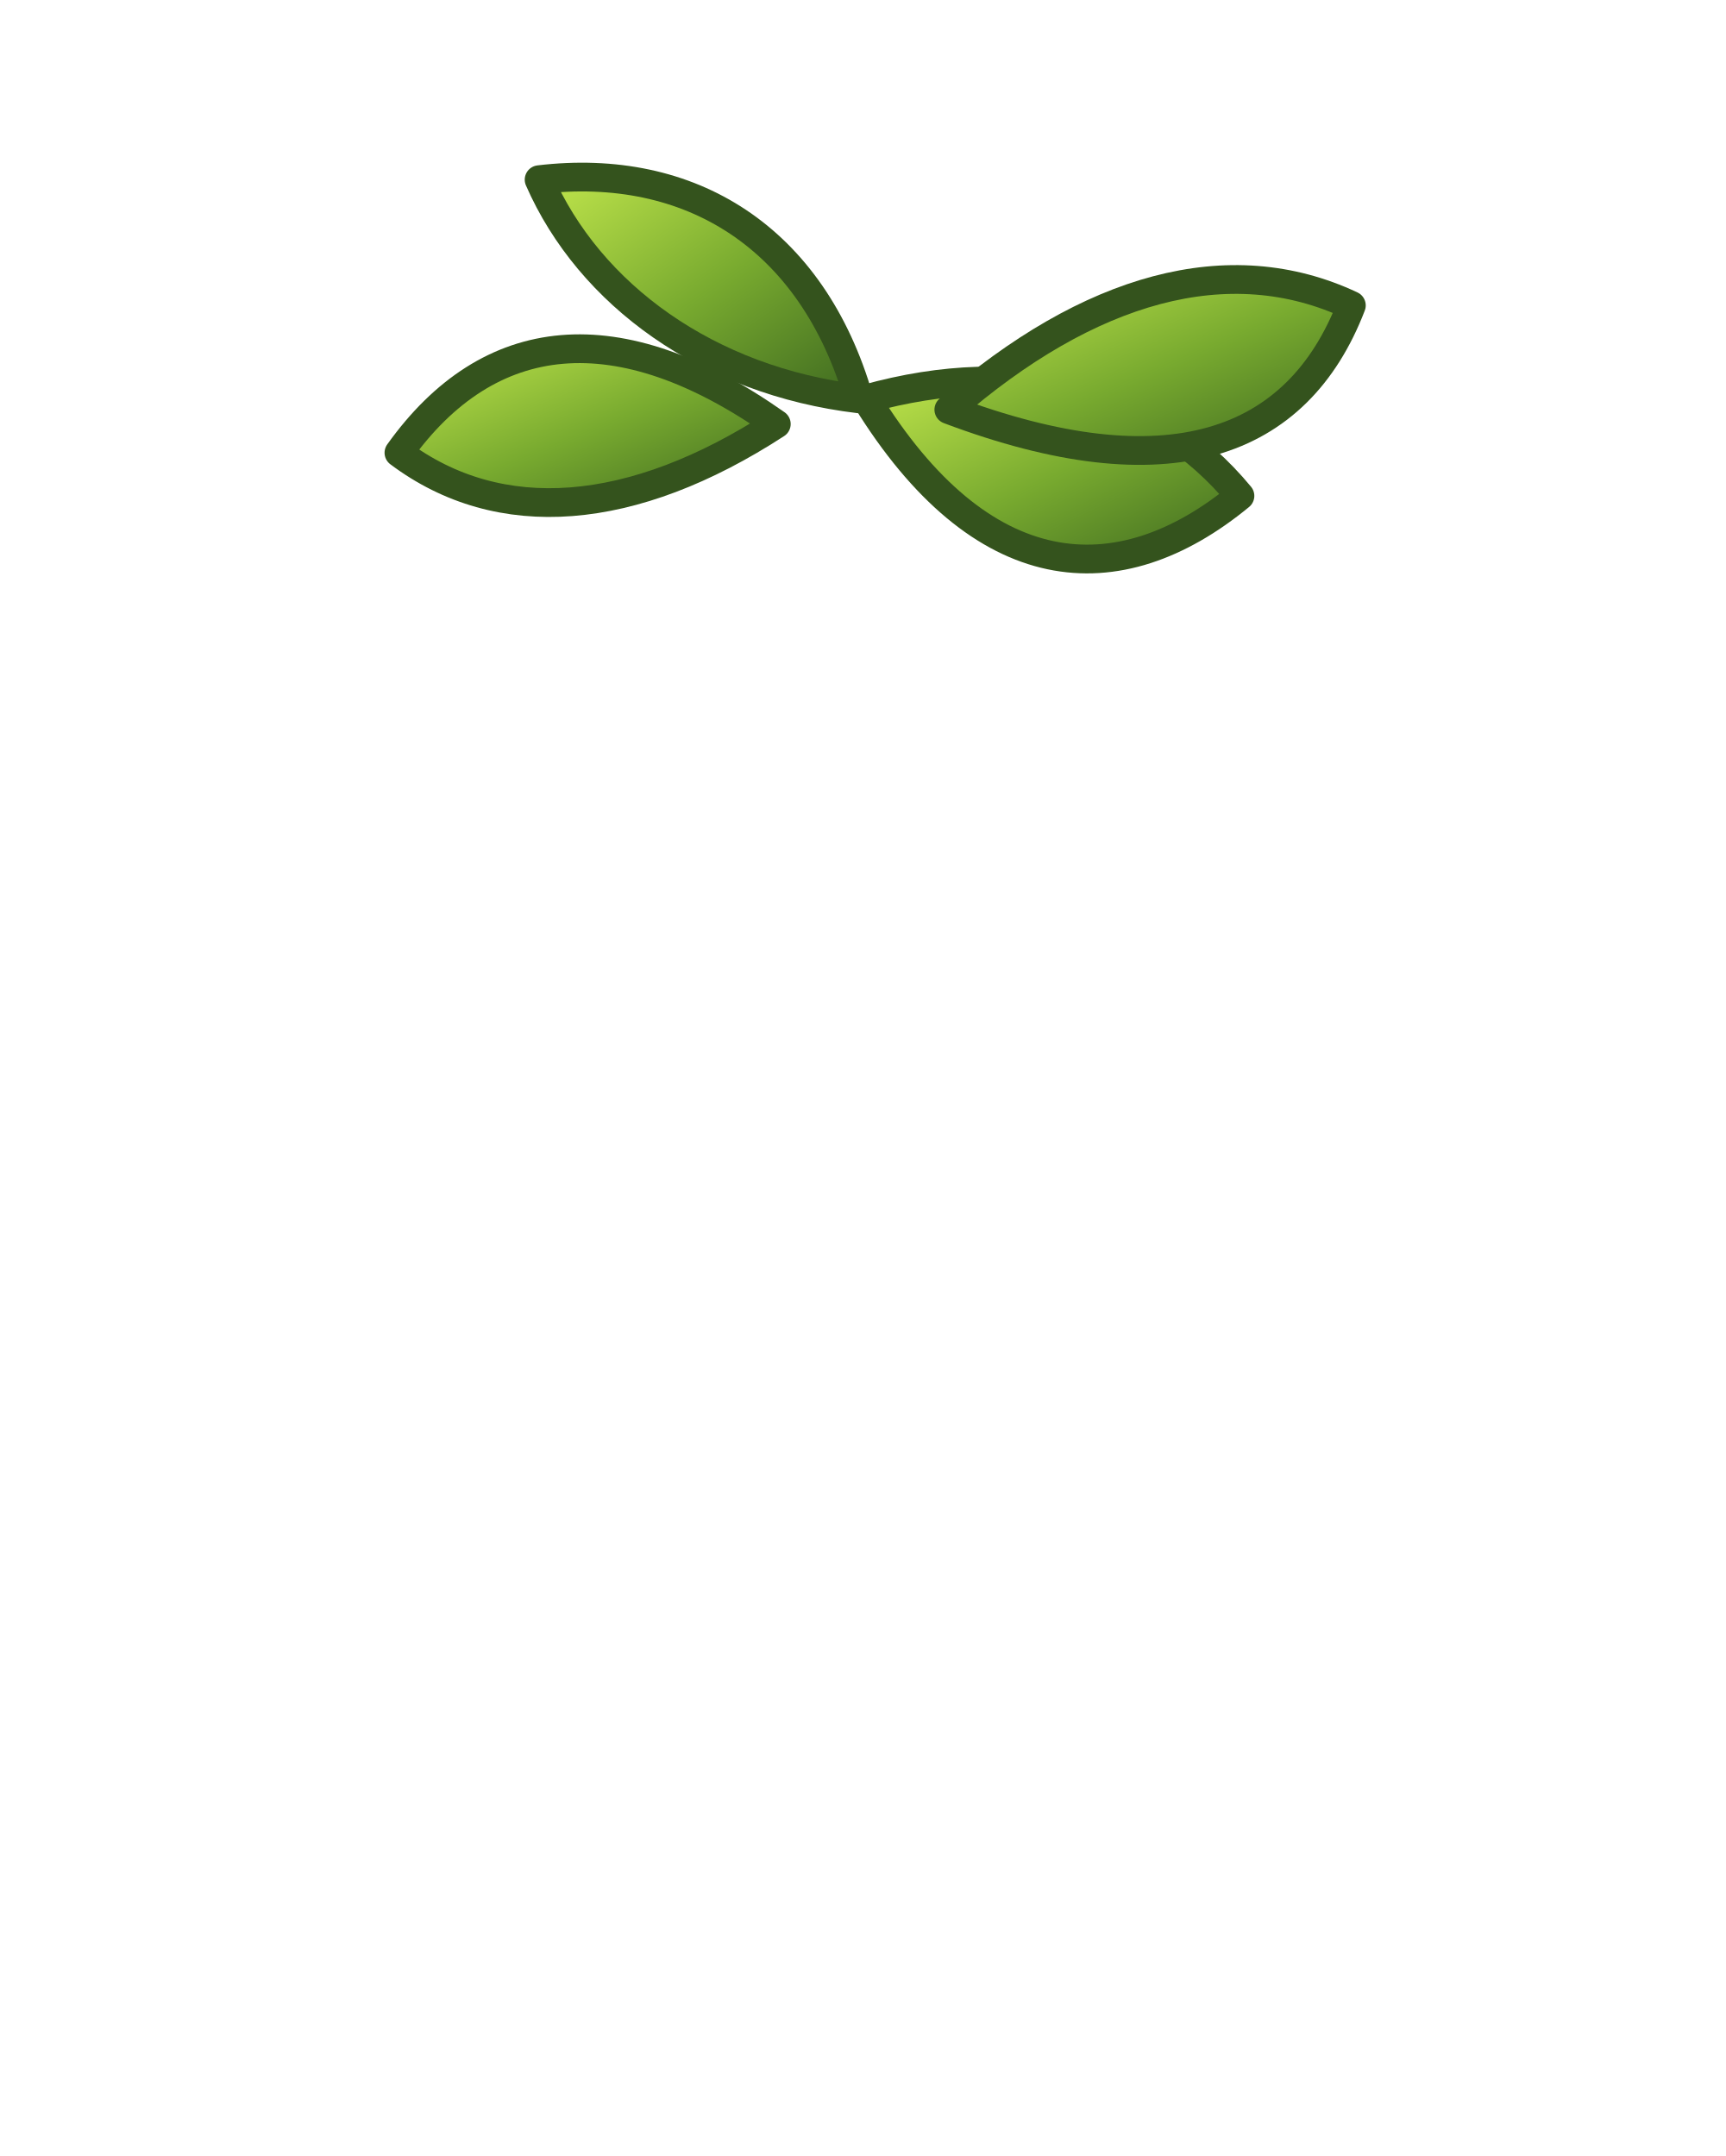
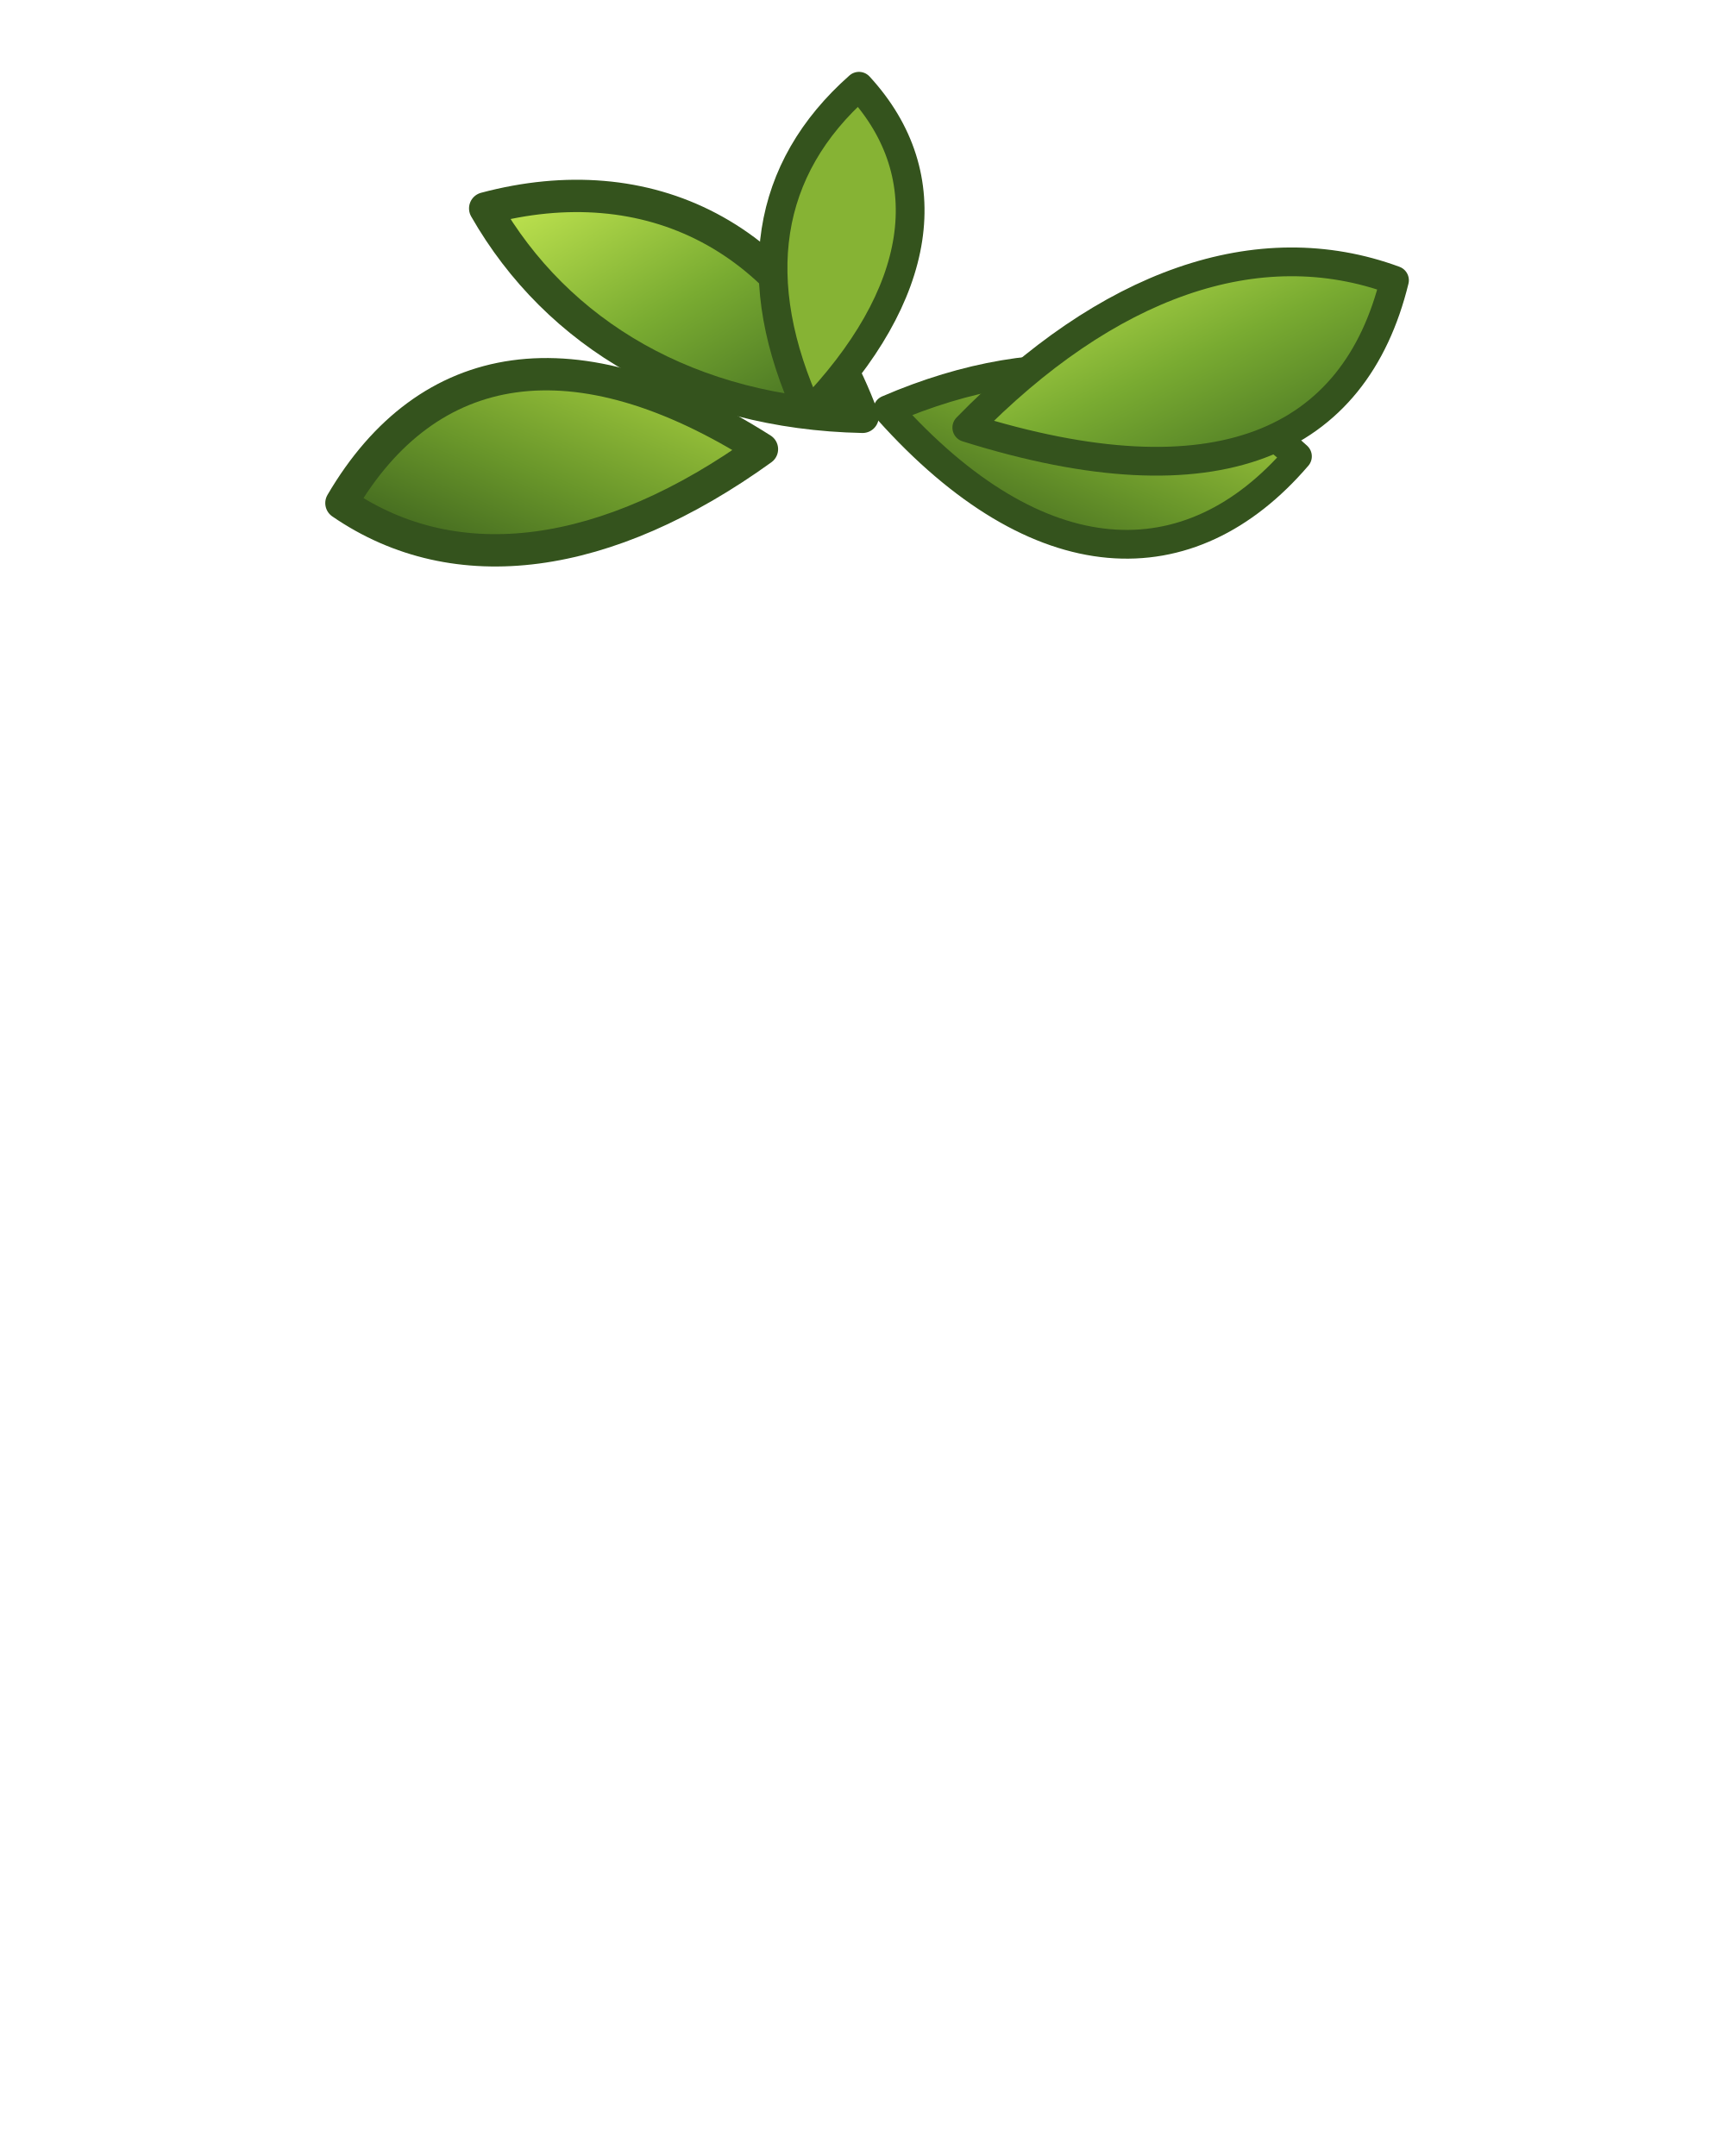
<svg xmlns="http://www.w3.org/2000/svg" viewBox="0 0 480 600" role="img" aria-labelledby="title">
  <defs>
-     <linearGradient id="leaf" x1="0" y1="0" x2="1" y2="1">
-       <stop offset="0" stop-color="#c1e64c" />
-       <stop offset=".52" stop-color="#78aa2f" />
-       <stop offset="1" stop-color="#3e6920" />
+     <linearGradient id="leaf-a" x1="0" y1="0" x2="1" y2="1">
+       <stop stop-color="#c7ea53" />
+       <stop offset=".5" stop-color="#79ab31" />
+       <stop offset="1" stop-color="#3d6720" />
+     </linearGradient>
+     <linearGradient id="leaf-b" x1="1" y1="0" x2="0" y2="1">
+       <stop stop-color="#afd742" />
+       <stop offset=".55" stop-color="#69962a" />
+       <stop offset="1" stop-color="#35591c" />
    </linearGradient>
  </defs>
-   <g fill="url(#leaf)" stroke="#34531d" stroke-width="8" stroke-linejoin="round">
-     <path d="M239 111c-42-5-75-29-89-61 42-5 76 16 89 61Z" />
-     <path d="M241 111c43-12 80-2 104 27-34 28-72 25-104-27Z" />
-     <path d="M216 118c-40 26-77 29-105 8 25-35 61-39 105-8Z" />
-     <path d="M264 114c39-34 78-45 112-29-15 39-51 52-112 29Z" />
+   <g stroke="#34531d" stroke-linejoin="round">
+     <path d="M240 116c-48-1-85-23-105-58 45-12 86 7 105 58Z" fill="url(#leaf-a)" stroke-width="9" />
+     <path d="M247 114c44-19 85-14 114 13-30 35-72 34-114-13Z" fill="url(#leaf-b)" stroke-width="8" />
+     <path d="M212 125c-43 31-85 37-117 15 24-41 65-48 117-15Z" fill="url(#leaf-b)" stroke-width="9" />
+     <path d="M269 119c39-40 81-55 119-41-11 45-49 63-119 41Z" fill="url(#leaf-a)" stroke-width="8" />
+     <path d="M225 115c-17-37-12-68 14-91 23 25 18 58-14 91Z" fill="#86b334" stroke-width="8" />
  </g>
</svg>
